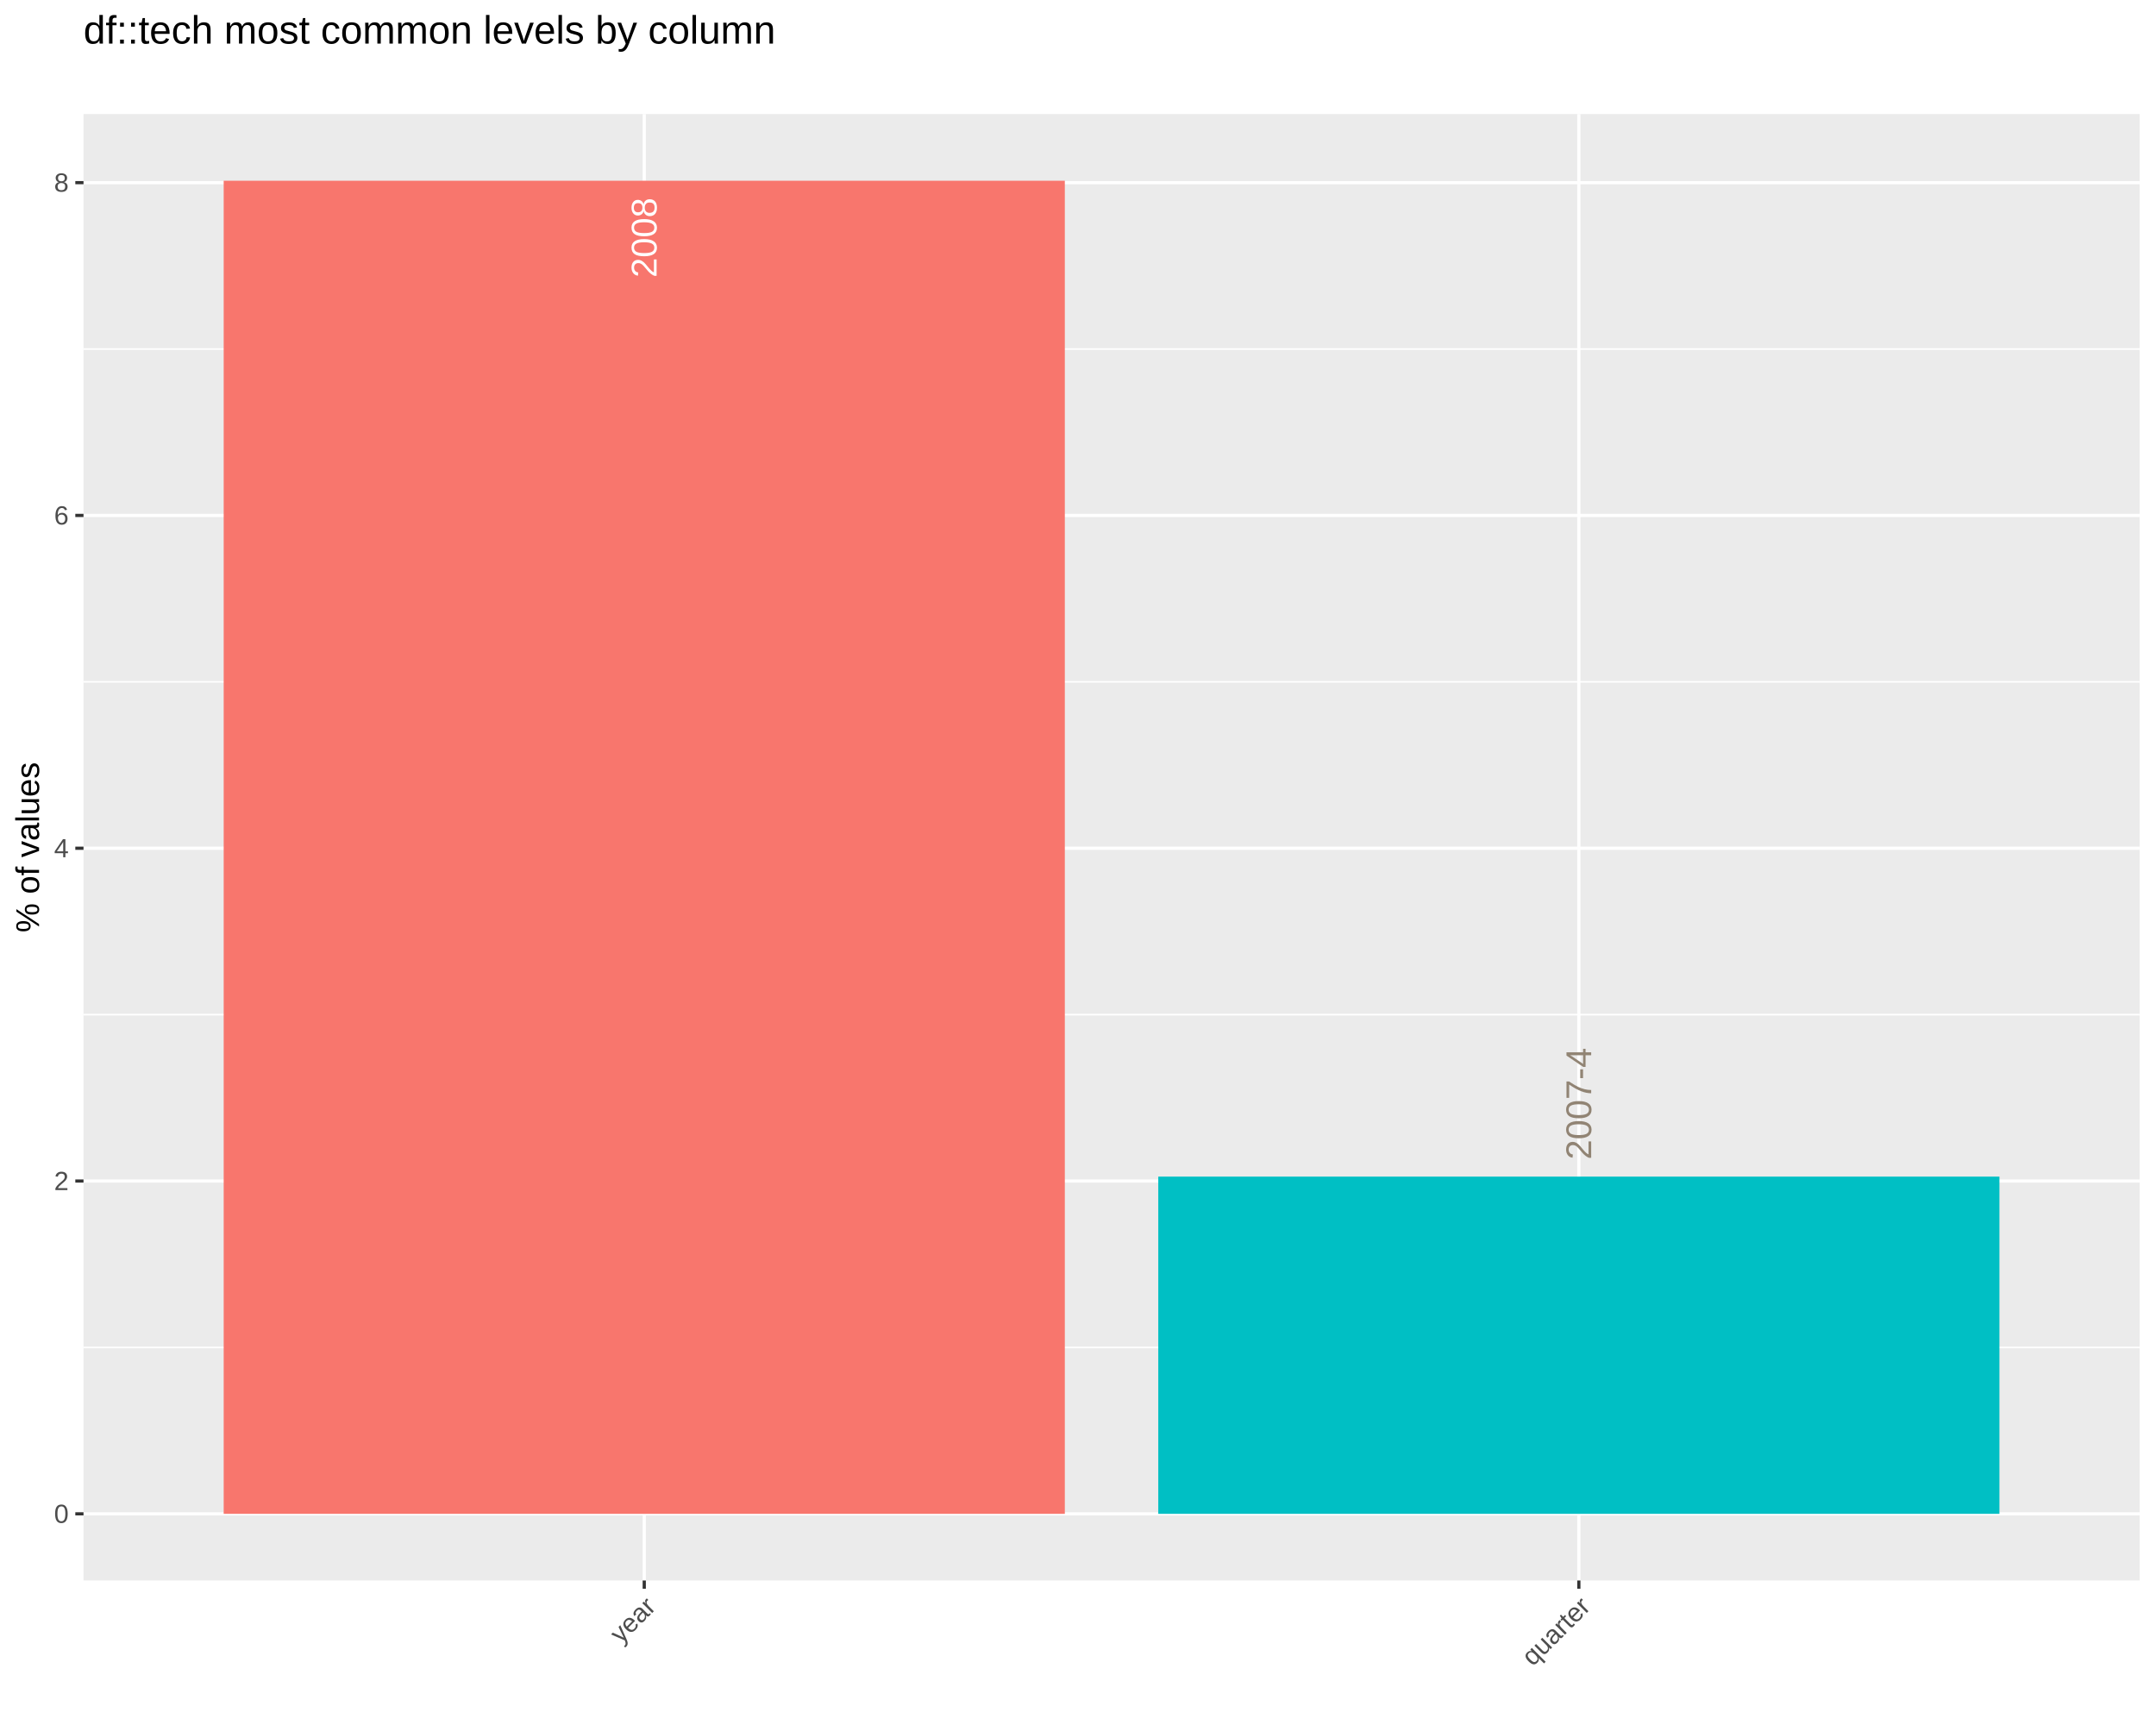
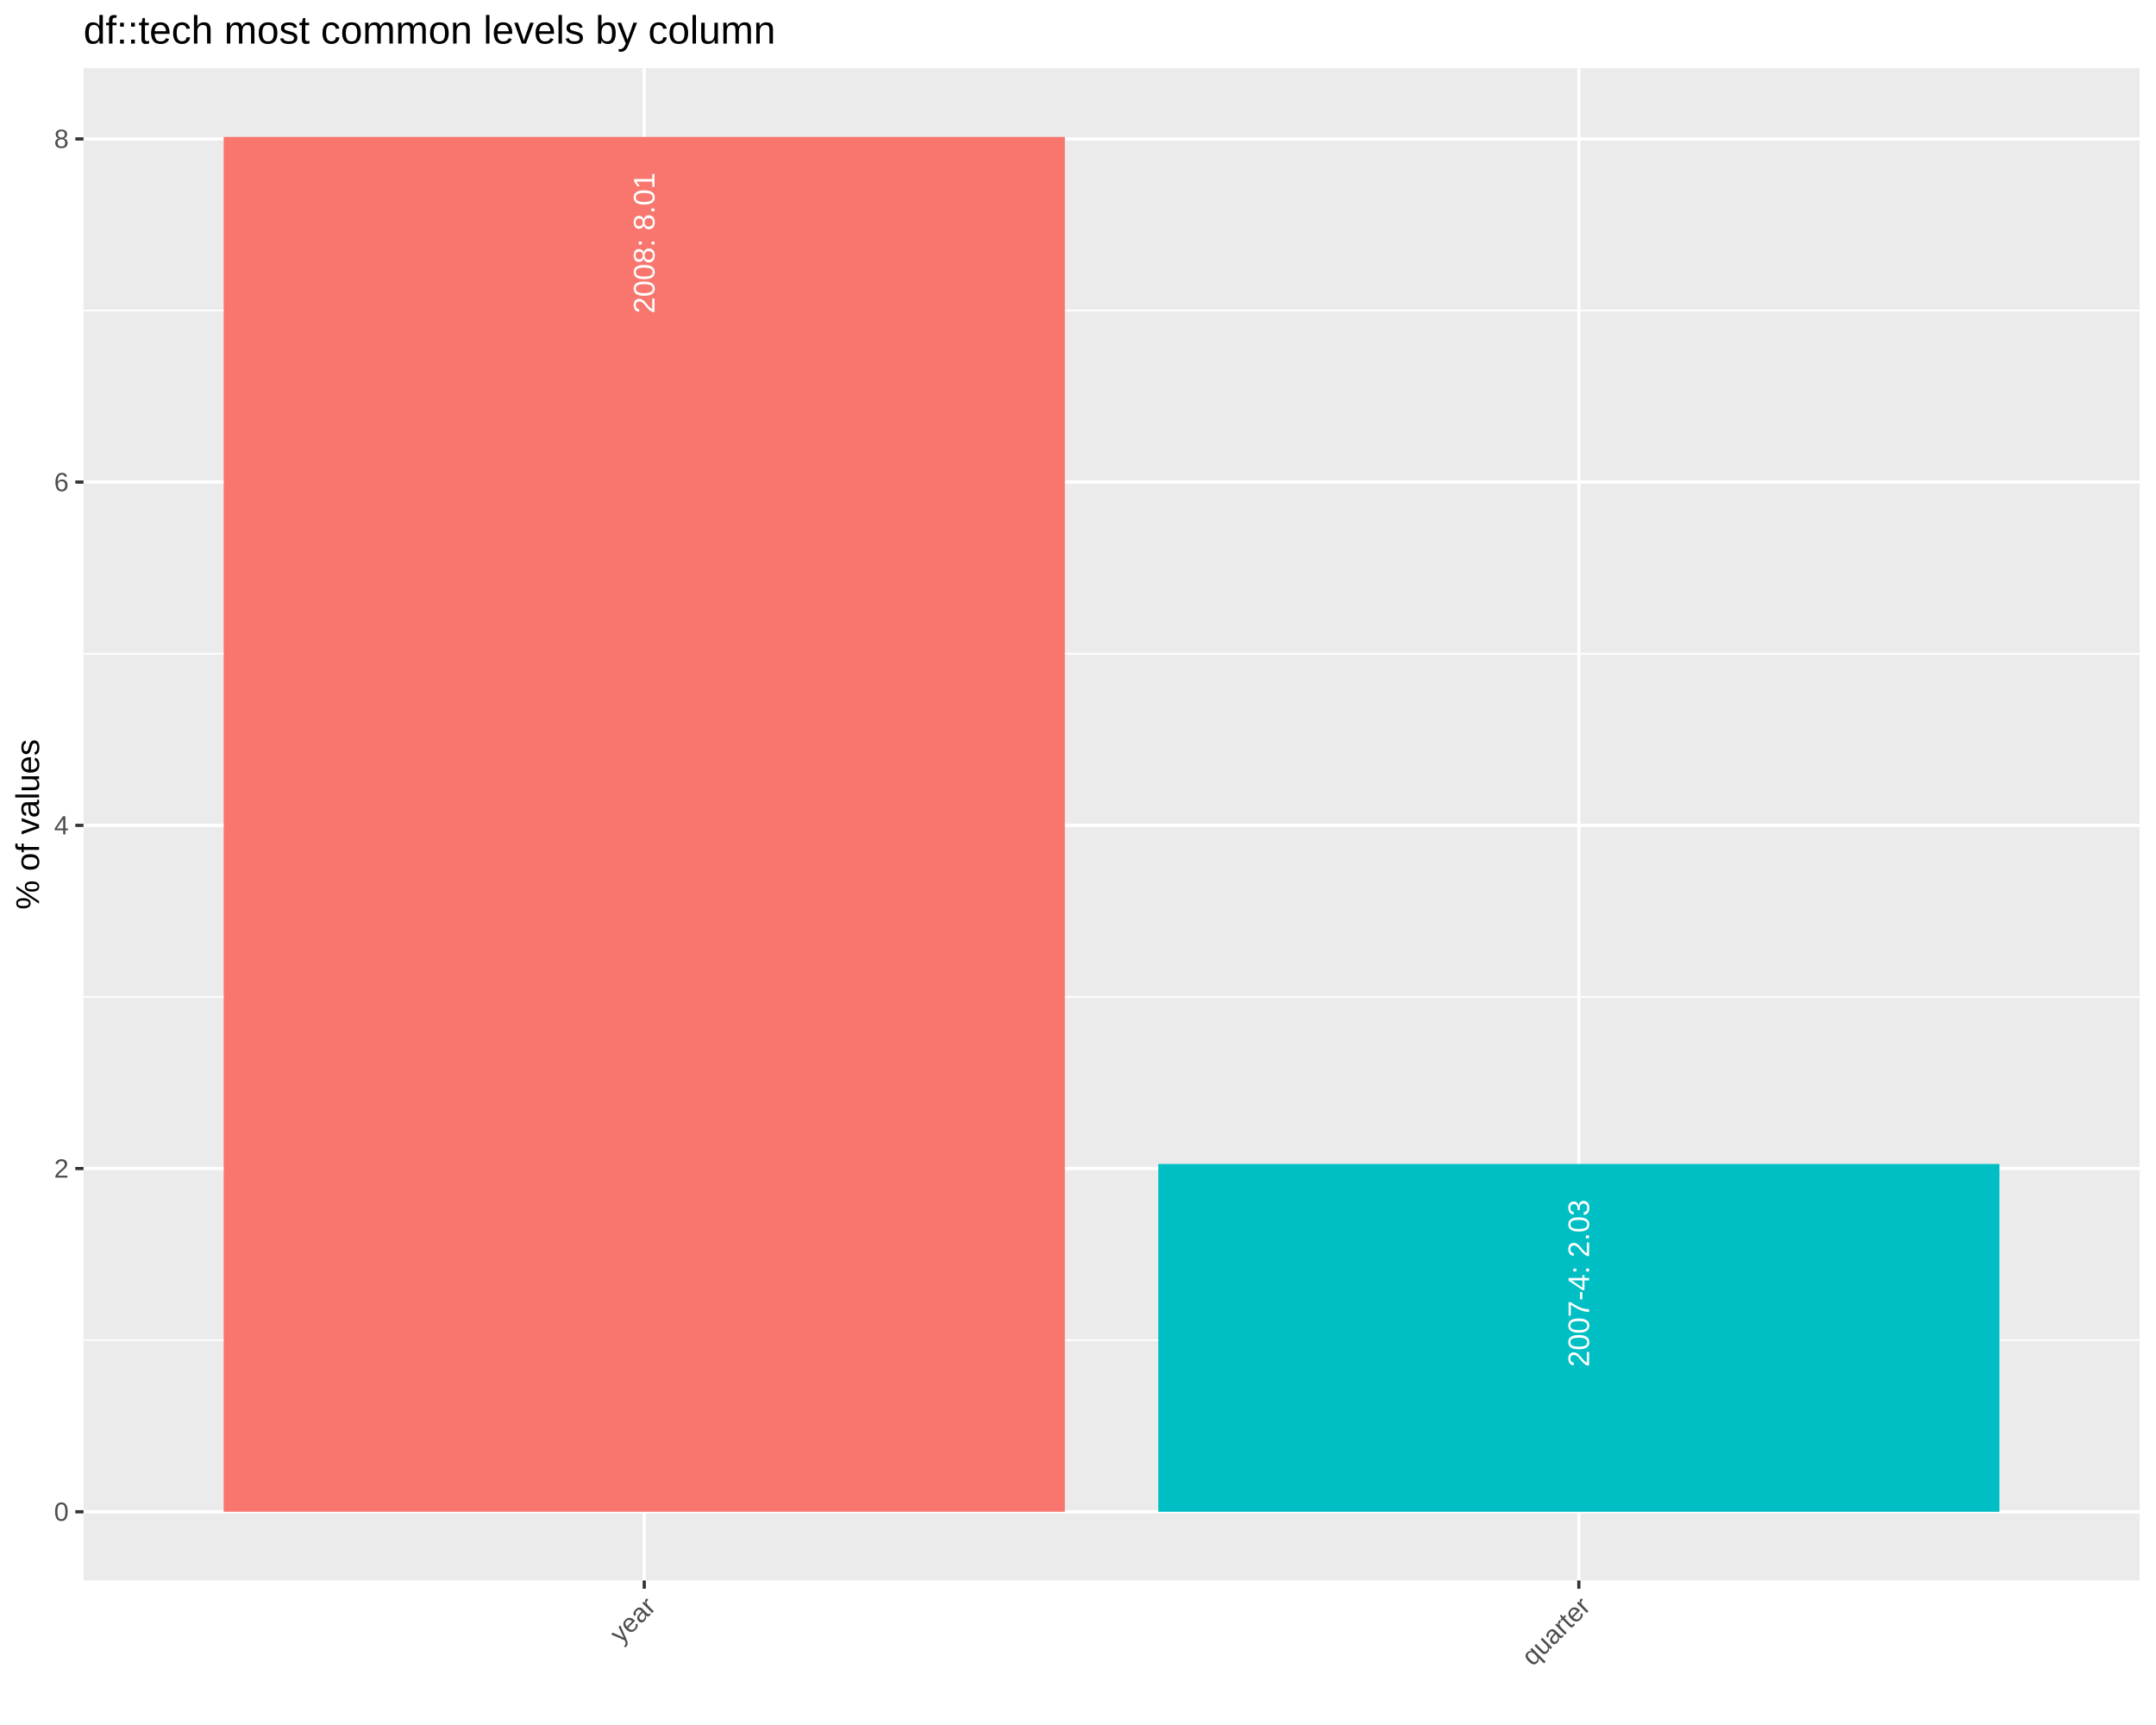
<svg xmlns="http://www.w3.org/2000/svg" viewBox="0 0 720.00 576.00">
  <defs>
    <style type="text/css">
    line, polyline, polygon, path, rect, circle {
      fill: none;
      stroke: #000000;
      stroke-linecap: round;
      stroke-linejoin: round;
      stroke-miterlimit: 10.00;
    }
  </style>
  </defs>
  <rect width="100%" height="100%" style="stroke: none; fill: #FFFFFF;" />
  <rect x="0.00" y="0.00" width="720.00" height="576.00" style="stroke-width: 1.07; stroke: #FFFFFF; fill: #FFFFFF;" />
  <defs>
-     <clipPath id="cpMjcuODl8NzE0LjUyfDUyNy43NXwzOC4wOQ==">
-       <rect x="27.89" y="38.09" width="686.64" height="489.65" />
+     <clipPath id="cpMjcuODl8NzE0LjUyfDUyNy43NXwyMi43Nw==">
+       <rect x="27.89" y="22.77" width="686.64" height="504.98" />
    </clipPath>
  </defs>
-   <rect x="27.89" y="38.09" width="686.64" height="489.65" style="stroke-width: 1.07; stroke: none; fill: #EBEBEB;" clip-path="url(#cpMjcuODl8NzE0LjUyfDUyNy43NXwzOC4wOQ==)" />
-   <polyline points="27.89,449.93 714.52,449.93 " style="stroke-width: 0.53; stroke: #FFFFFF; stroke-linecap: butt;" clip-path="url(#cpMjcuODl8NzE0LjUyfDUyNy43NXwzOC4wOQ==)" />
-   <polyline points="27.89,338.80 714.52,338.80 " style="stroke-width: 0.53; stroke: #FFFFFF; stroke-linecap: butt;" clip-path="url(#cpMjcuODl8NzE0LjUyfDUyNy43NXwzOC4wOQ==)" />
-   <polyline points="27.89,227.67 714.52,227.67 " style="stroke-width: 0.53; stroke: #FFFFFF; stroke-linecap: butt;" clip-path="url(#cpMjcuODl8NzE0LjUyfDUyNy43NXwzOC4wOQ==)" />
-   <polyline points="27.89,116.55 714.52,116.55 " style="stroke-width: 0.53; stroke: #FFFFFF; stroke-linecap: butt;" clip-path="url(#cpMjcuODl8NzE0LjUyfDUyNy43NXwzOC4wOQ==)" />
-   <polyline points="27.89,505.49 714.52,505.49 " style="stroke-width: 1.07; stroke: #FFFFFF; stroke-linecap: butt;" clip-path="url(#cpMjcuODl8NzE0LjUyfDUyNy43NXwzOC4wOQ==)" />
-   <polyline points="27.89,394.36 714.52,394.36 " style="stroke-width: 1.07; stroke: #FFFFFF; stroke-linecap: butt;" clip-path="url(#cpMjcuODl8NzE0LjUyfDUyNy43NXwzOC4wOQ==)" />
-   <polyline points="27.89,283.24 714.52,283.24 " style="stroke-width: 1.07; stroke: #FFFFFF; stroke-linecap: butt;" clip-path="url(#cpMjcuODl8NzE0LjUyfDUyNy43NXwzOC4wOQ==)" />
-   <polyline points="27.89,172.11 714.52,172.11 " style="stroke-width: 1.07; stroke: #FFFFFF; stroke-linecap: butt;" clip-path="url(#cpMjcuODl8NzE0LjUyfDUyNy43NXwzOC4wOQ==)" />
-   <polyline points="27.89,60.99 714.52,60.99 " style="stroke-width: 1.07; stroke: #FFFFFF; stroke-linecap: butt;" clip-path="url(#cpMjcuODl8NzE0LjUyfDUyNy43NXwzOC4wOQ==)" />
-   <polyline points="215.15,527.75 215.15,38.09 " style="stroke-width: 1.07; stroke: #FFFFFF; stroke-linecap: butt;" clip-path="url(#cpMjcuODl8NzE0LjUyfDUyNy43NXwzOC4wOQ==)" />
-   <polyline points="527.26,527.75 527.26,38.09 " style="stroke-width: 1.07; stroke: #FFFFFF; stroke-linecap: butt;" clip-path="url(#cpMjcuODl8NzE0LjUyfDUyNy43NXwzOC4wOQ==)" />
-   <rect x="74.70" y="60.35" width="280.90" height="445.14" style="stroke-width: 1.07; stroke: none; stroke-linecap: square; stroke-linejoin: miter; fill: #F8766D;" clip-path="url(#cpMjcuODl8NzE0LjUyfDUyNy43NXwzOC4wOQ==)" />
-   <rect x="386.81" y="392.89" width="280.90" height="112.60" style="stroke-width: 1.07; stroke: none; stroke-linecap: square; stroke-linejoin: miter; fill: #00BFC4;" clip-path="url(#cpMjcuODl8NzE0LjUyfDUyNy43NXwzOC4wOQ==)" />
-   <g clip-path="url(#cpMjcuODl8NzE0LjUyfDUyNy43NXwzOC4wOQ==)">
-     <text transform="translate(219.27,92.71) rotate(-90)" style="font-size: 12.00px; fill: #FFFFFF; font-family: Liberation Sans;" textLength="26.69px" lengthAdjust="spacingAndGlyphs">2008</text>
+   <rect x="27.89" y="22.77" width="686.64" height="504.98" style="stroke-width: 1.07; stroke: none; fill: #EBEBEB;" clip-path="url(#cpMjcuODl8NzE0LjUyfDUyNy43NXwyMi43Nw==)" />
+   <polyline points="27.89,447.49 714.52,447.49 " style="stroke-width: 0.53; stroke: #FFFFFF; stroke-linecap: butt;" clip-path="url(#cpMjcuODl8NzE0LjUyfDUyNy43NXwyMi43Nw==)" />
+   <polyline points="27.89,332.89 714.52,332.89 " style="stroke-width: 0.53; stroke: #FFFFFF; stroke-linecap: butt;" clip-path="url(#cpMjcuODl8NzE0LjUyfDUyNy43NXwyMi43Nw==)" />
+   <polyline points="27.89,218.28 714.52,218.28 " style="stroke-width: 0.53; stroke: #FFFFFF; stroke-linecap: butt;" clip-path="url(#cpMjcuODl8NzE0LjUyfDUyNy43NXwyMi43Nw==)" />
+   <polyline points="27.89,103.68 714.52,103.68 " style="stroke-width: 0.53; stroke: #FFFFFF; stroke-linecap: butt;" clip-path="url(#cpMjcuODl8NzE0LjUyfDUyNy43NXwyMi43Nw==)" />
+   <polyline points="27.89,504.80 714.52,504.80 " style="stroke-width: 1.07; stroke: #FFFFFF; stroke-linecap: butt;" clip-path="url(#cpMjcuODl8NzE0LjUyfDUyNy43NXwyMi43Nw==)" />
+   <polyline points="27.89,390.19 714.52,390.19 " style="stroke-width: 1.07; stroke: #FFFFFF; stroke-linecap: butt;" clip-path="url(#cpMjcuODl8NzE0LjUyfDUyNy43NXwyMi43Nw==)" />
+   <polyline points="27.89,275.59 714.52,275.59 " style="stroke-width: 1.07; stroke: #FFFFFF; stroke-linecap: butt;" clip-path="url(#cpMjcuODl8NzE0LjUyfDUyNy43NXwyMi43Nw==)" />
+   <polyline points="27.89,160.98 714.52,160.98 " style="stroke-width: 1.07; stroke: #FFFFFF; stroke-linecap: butt;" clip-path="url(#cpMjcuODl8NzE0LjUyfDUyNy43NXwyMi43Nw==)" />
+   <polyline points="27.89,46.38 714.52,46.38 " style="stroke-width: 1.07; stroke: #FFFFFF; stroke-linecap: butt;" clip-path="url(#cpMjcuODl8NzE0LjUyfDUyNy43NXwyMi43Nw==)" />
+   <polyline points="215.15,527.75 215.15,22.77 " style="stroke-width: 1.07; stroke: #FFFFFF; stroke-linecap: butt;" clip-path="url(#cpMjcuODl8NzE0LjUyfDUyNy43NXwyMi43Nw==)" />
+   <polyline points="527.26,527.75 527.26,22.77 " style="stroke-width: 1.07; stroke: #FFFFFF; stroke-linecap: butt;" clip-path="url(#cpMjcuODl8NzE0LjUyfDUyNy43NXwyMi43Nw==)" />
+   <rect x="74.70" y="45.72" width="280.90" height="459.07" style="stroke-width: 1.07; stroke: none; stroke-linecap: square; stroke-linejoin: miter; fill: #F8766D;" clip-path="url(#cpMjcuODl8NzE0LjUyfDUyNy43NXwyMi43Nw==)" />
+   <rect x="386.81" y="388.67" width="280.90" height="116.13" style="stroke-width: 1.07; stroke: none; stroke-linecap: square; stroke-linejoin: miter; fill: #00BFC4;" clip-path="url(#cpMjcuODl8NzE0LjUyfDUyNy43NXwyMi43Nw==)" />
+   <g clip-path="url(#cpMjcuODl8NzE0LjUyfDUyNy43NXwyMi43Nw==)">
+     <text transform="translate(218.57,104.69) rotate(-90)" style="font-size: 9.96px; fill: #FFFFFF; font-family: Liberation Sans;" textLength="49.78px" lengthAdjust="spacingAndGlyphs">2008:  8.01</text>
  </g>
-   <g clip-path="url(#cpMjcuODl8NzE0LjUyfDUyNy43NXwzOC4wOQ==)">
-     <text transform="translate(531.38,387.22) rotate(-90)" style="font-size: 12.00px; fill: #918474; font-family: Liberation Sans;" textLength="37.36px" lengthAdjust="spacingAndGlyphs">2007-4</text>
+   <g clip-path="url(#cpMjcuODl8NzE0LjUyfDUyNy43NXwyMi43Nw==)">
+     <text transform="translate(530.68,456.47) rotate(-90)" style="font-size: 9.96px; fill: #FFFFFF; font-family: Liberation Sans;" textLength="58.62px" lengthAdjust="spacingAndGlyphs">2007-4:  2.03</text>
  </g>
  <defs>
    <clipPath id="cpMC4wMHw3MjAuMDB8NTc2LjAwfDAuMDA=">
      <rect x="0.00" y="0.00" width="720.00" height="576.00" />
    </clipPath>
  </defs>
  <g clip-path="url(#cpMC4wMHw3MjAuMDB8NTc2LjAwfDAuMDA=)">
-     <text x="18.06" y="508.52" style="font-size: 8.80px; fill: #4D4D4D; font-family: Liberation Sans;" textLength="4.89px" lengthAdjust="spacingAndGlyphs">0</text>
+     <text x="18.06" y="507.82" style="font-size: 8.80px; fill: #4D4D4D; font-family: Liberation Sans;" textLength="4.89px" lengthAdjust="spacingAndGlyphs">0</text>
  </g>
  <g clip-path="url(#cpMC4wMHw3MjAuMDB8NTc2LjAwfDAuMDA=)">
-     <text x="18.06" y="397.39" style="font-size: 8.80px; fill: #4D4D4D; font-family: Liberation Sans;" textLength="4.89px" lengthAdjust="spacingAndGlyphs">2</text>
+     <text x="18.06" y="393.21" style="font-size: 8.80px; fill: #4D4D4D; font-family: Liberation Sans;" textLength="4.89px" lengthAdjust="spacingAndGlyphs">2</text>
  </g>
  <g clip-path="url(#cpMC4wMHw3MjAuMDB8NTc2LjAwfDAuMDA=)">
-     <text x="18.06" y="286.26" style="font-size: 8.80px; fill: #4D4D4D; font-family: Liberation Sans;" textLength="4.89px" lengthAdjust="spacingAndGlyphs">4</text>
+     <text x="18.06" y="278.61" style="font-size: 8.80px; fill: #4D4D4D; font-family: Liberation Sans;" textLength="4.89px" lengthAdjust="spacingAndGlyphs">4</text>
  </g>
  <g clip-path="url(#cpMC4wMHw3MjAuMDB8NTc2LjAwfDAuMDA=)">
-     <text x="18.06" y="175.14" style="font-size: 8.80px; fill: #4D4D4D; font-family: Liberation Sans;" textLength="4.89px" lengthAdjust="spacingAndGlyphs">6</text>
+     <text x="18.06" y="164.01" style="font-size: 8.80px; fill: #4D4D4D; font-family: Liberation Sans;" textLength="4.89px" lengthAdjust="spacingAndGlyphs">6</text>
  </g>
  <g clip-path="url(#cpMC4wMHw3MjAuMDB8NTc2LjAwfDAuMDA=)">
-     <text x="18.06" y="64.01" style="font-size: 8.80px; fill: #4D4D4D; font-family: Liberation Sans;" textLength="4.89px" lengthAdjust="spacingAndGlyphs">8</text>
+     <text x="18.06" y="49.40" style="font-size: 8.80px; fill: #4D4D4D; font-family: Liberation Sans;" textLength="4.89px" lengthAdjust="spacingAndGlyphs">8</text>
  </g>
-   <polyline points="25.15,505.49 27.89,505.49 " style="stroke-width: 1.07; stroke: #333333; stroke-linecap: butt;" clip-path="url(#cpMC4wMHw3MjAuMDB8NTc2LjAwfDAuMDA=)" />
-   <polyline points="25.15,394.36 27.89,394.36 " style="stroke-width: 1.07; stroke: #333333; stroke-linecap: butt;" clip-path="url(#cpMC4wMHw3MjAuMDB8NTc2LjAwfDAuMDA=)" />
-   <polyline points="25.15,283.24 27.89,283.24 " style="stroke-width: 1.07; stroke: #333333; stroke-linecap: butt;" clip-path="url(#cpMC4wMHw3MjAuMDB8NTc2LjAwfDAuMDA=)" />
-   <polyline points="25.15,172.11 27.89,172.11 " style="stroke-width: 1.07; stroke: #333333; stroke-linecap: butt;" clip-path="url(#cpMC4wMHw3MjAuMDB8NTc2LjAwfDAuMDA=)" />
-   <polyline points="25.15,60.99 27.89,60.99 " style="stroke-width: 1.07; stroke: #333333; stroke-linecap: butt;" clip-path="url(#cpMC4wMHw3MjAuMDB8NTc2LjAwfDAuMDA=)" />
+   <polyline points="25.15,504.80 27.89,504.80 " style="stroke-width: 1.07; stroke: #333333; stroke-linecap: butt;" clip-path="url(#cpMC4wMHw3MjAuMDB8NTc2LjAwfDAuMDA=)" />
+   <polyline points="25.15,390.19 27.89,390.19 " style="stroke-width: 1.07; stroke: #333333; stroke-linecap: butt;" clip-path="url(#cpMC4wMHw3MjAuMDB8NTc2LjAwfDAuMDA=)" />
+   <polyline points="25.15,275.59 27.89,275.59 " style="stroke-width: 1.07; stroke: #333333; stroke-linecap: butt;" clip-path="url(#cpMC4wMHw3MjAuMDB8NTc2LjAwfDAuMDA=)" />
+   <polyline points="25.15,160.98 27.89,160.98 " style="stroke-width: 1.07; stroke: #333333; stroke-linecap: butt;" clip-path="url(#cpMC4wMHw3MjAuMDB8NTc2LjAwfDAuMDA=)" />
+   <polyline points="25.15,46.38 27.89,46.38 " style="stroke-width: 1.07; stroke: #333333; stroke-linecap: butt;" clip-path="url(#cpMC4wMHw3MjAuMDB8NTc2LjAwfDAuMDA=)" />
  <polyline points="215.15,530.49 215.15,527.75 " style="stroke-width: 1.07; stroke: #333333; stroke-linecap: butt;" clip-path="url(#cpMC4wMHw3MjAuMDB8NTc2LjAwfDAuMDA=)" />
  <polyline points="527.26,530.49 527.26,527.75 " style="stroke-width: 1.07; stroke: #333333; stroke-linecap: butt;" clip-path="url(#cpMC4wMHw3MjAuMDB8NTc2LjAwfDAuMDA=)" />
  <g clip-path="url(#cpMC4wMHw3MjAuMDB8NTc2LjAwfDAuMDA=)">
    <text transform="translate(207.33,549.05) rotate(-45)" style="font-size: 8.80px; fill: #4D4D4D; font-family: Liberation Sans;" textLength="17.11px" lengthAdjust="spacingAndGlyphs">year</text>
  </g>
  <g clip-path="url(#cpMC4wMHw3MjAuMDB8NTc2LjAwfDAuMDA=)">
    <text transform="translate(511.84,556.64) rotate(-45)" style="font-size: 8.80px; fill: #4D4D4D; font-family: Liberation Sans;" textLength="27.84px" lengthAdjust="spacingAndGlyphs">quarter</text>
  </g>
  <g clip-path="url(#cpMC4wMHw3MjAuMDB8NTc2LjAwfDAuMDA=)">
-     <text transform="translate(13.04,311.37) rotate(-90)" style="font-size: 11.00px; font-family: Liberation Sans;" textLength="56.91px" lengthAdjust="spacingAndGlyphs">% of values</text>
+     <text transform="translate(13.04,303.71) rotate(-90)" style="font-size: 11.00px; font-family: Liberation Sans;" textLength="56.91px" lengthAdjust="spacingAndGlyphs">% of values</text>
  </g>
  <g clip-path="url(#cpMC4wMHw3MjAuMDB8NTc2LjAwfDAuMDA=)">
    <text x="27.89" y="14.56" style="font-size: 13.20px; font-family: Liberation Sans;" textLength="230.73px" lengthAdjust="spacingAndGlyphs">df::tech most common levels by column</text>
  </g>
</svg>
